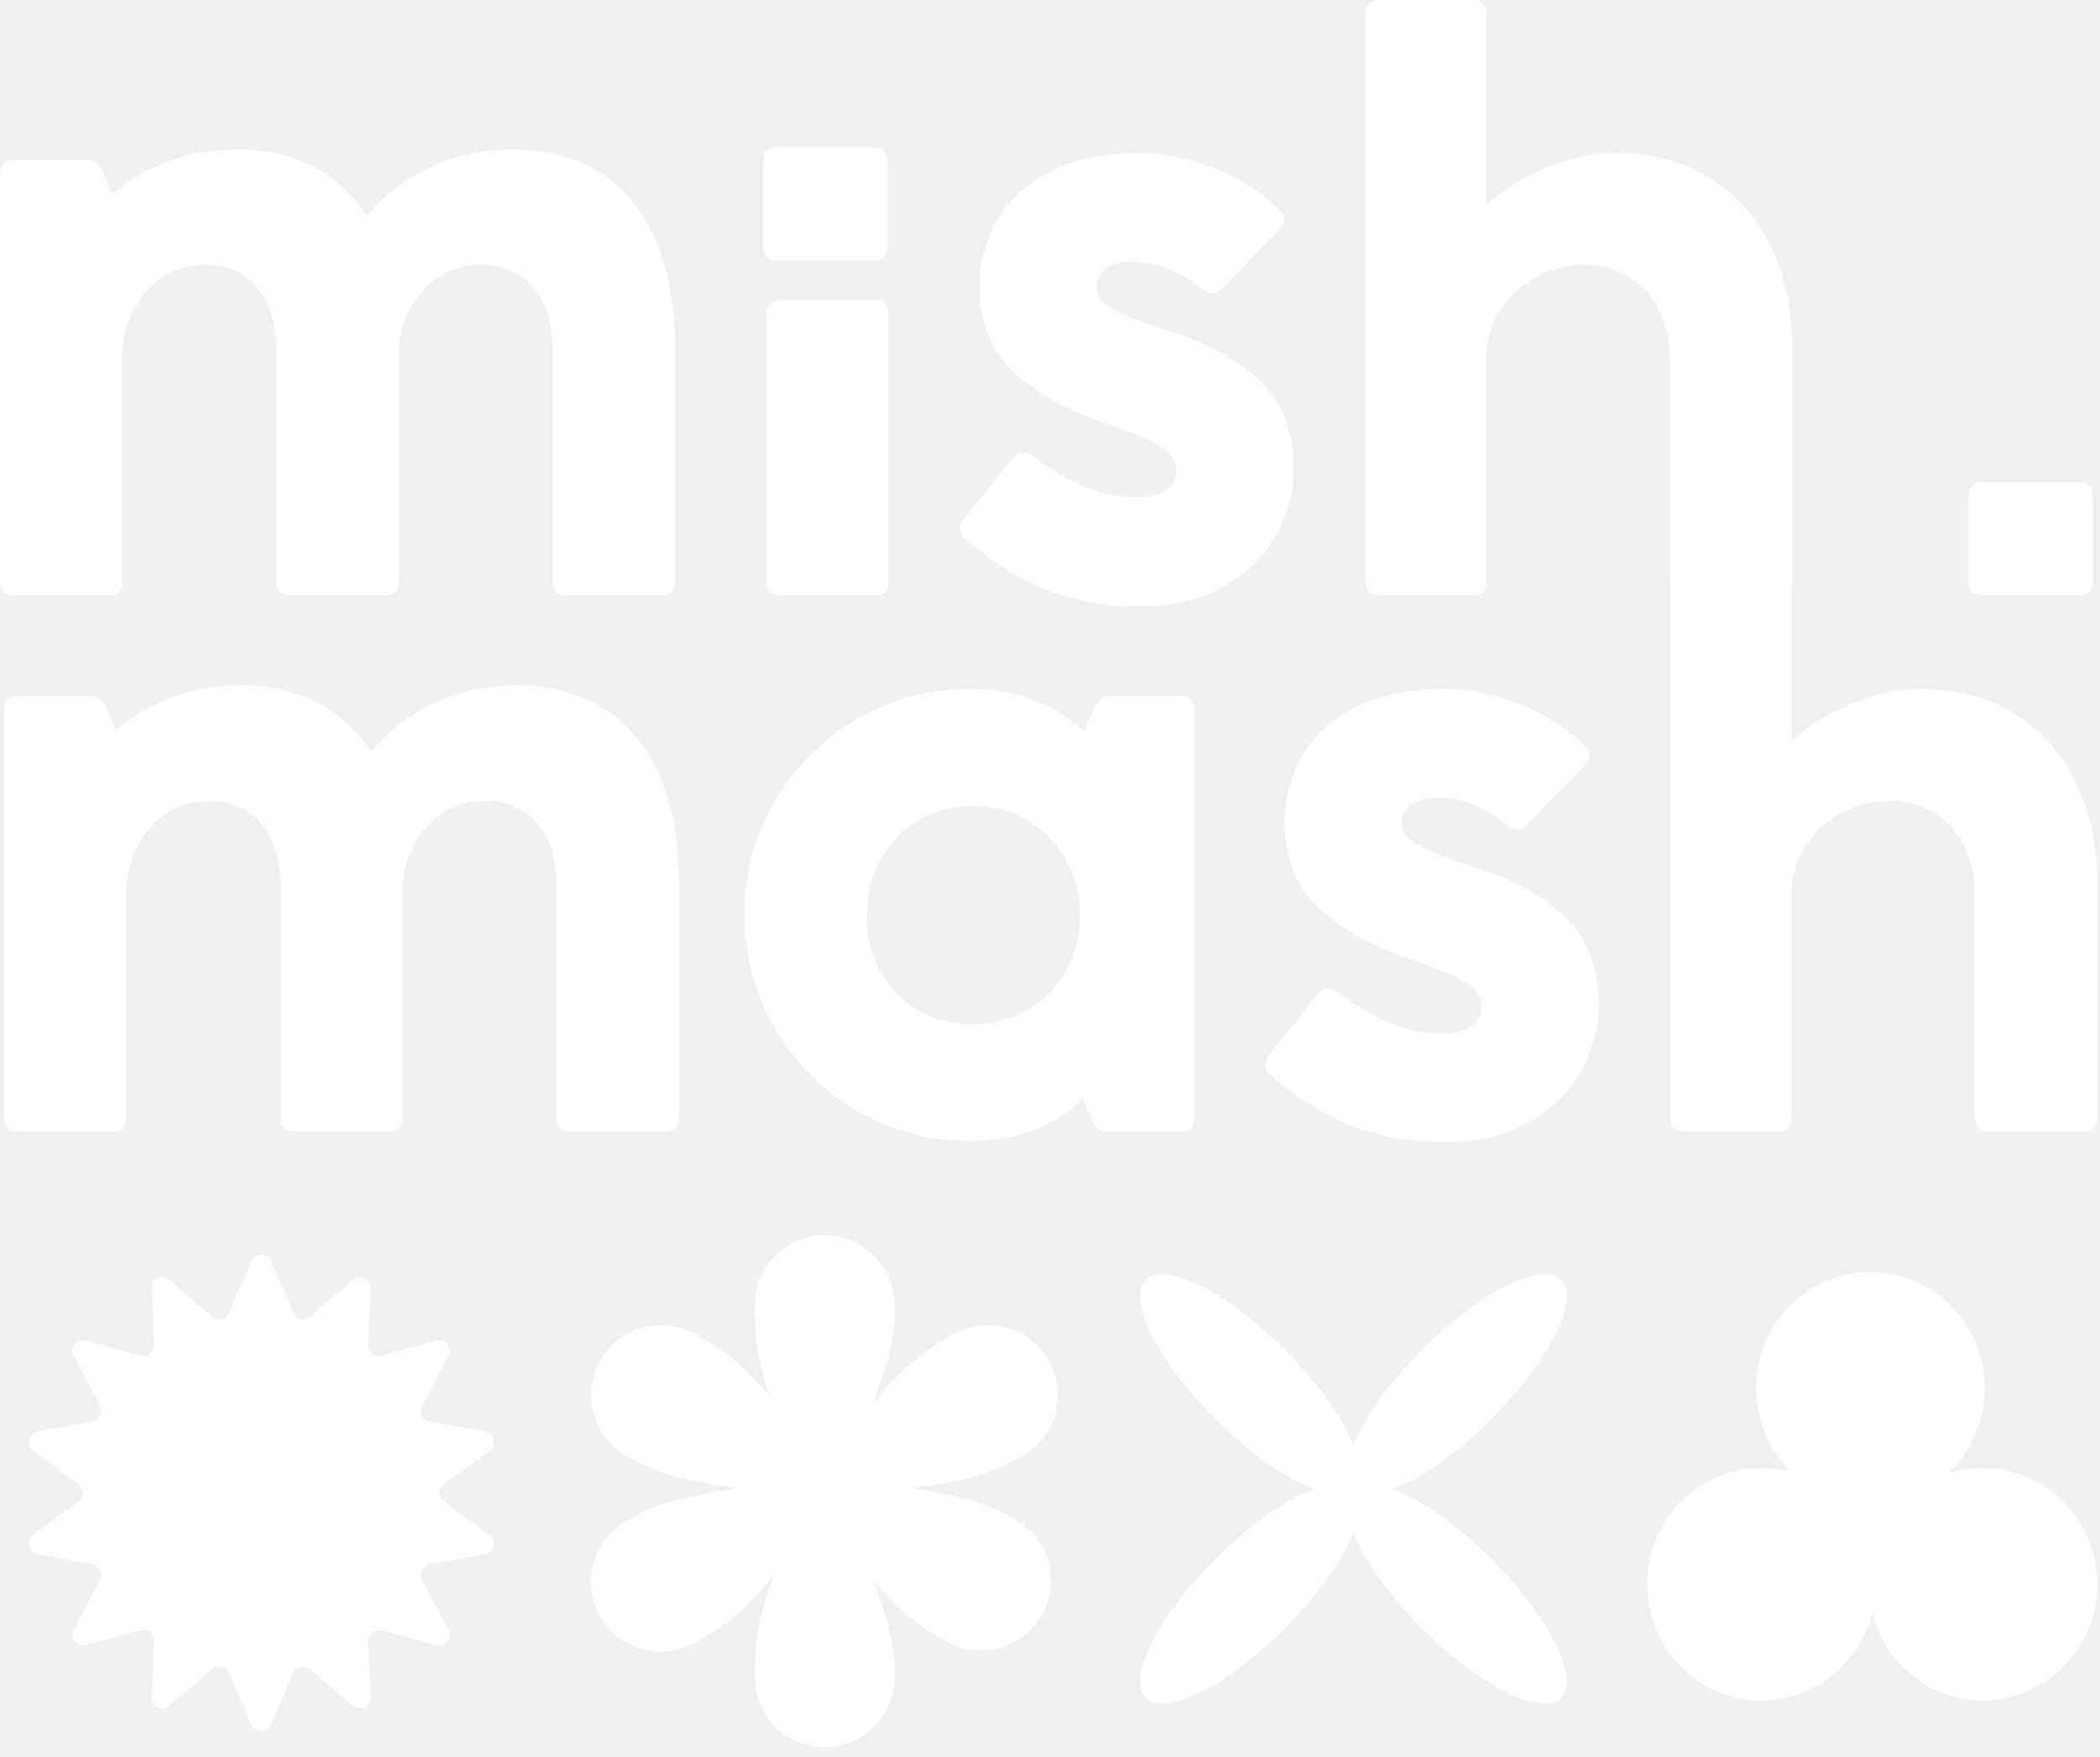
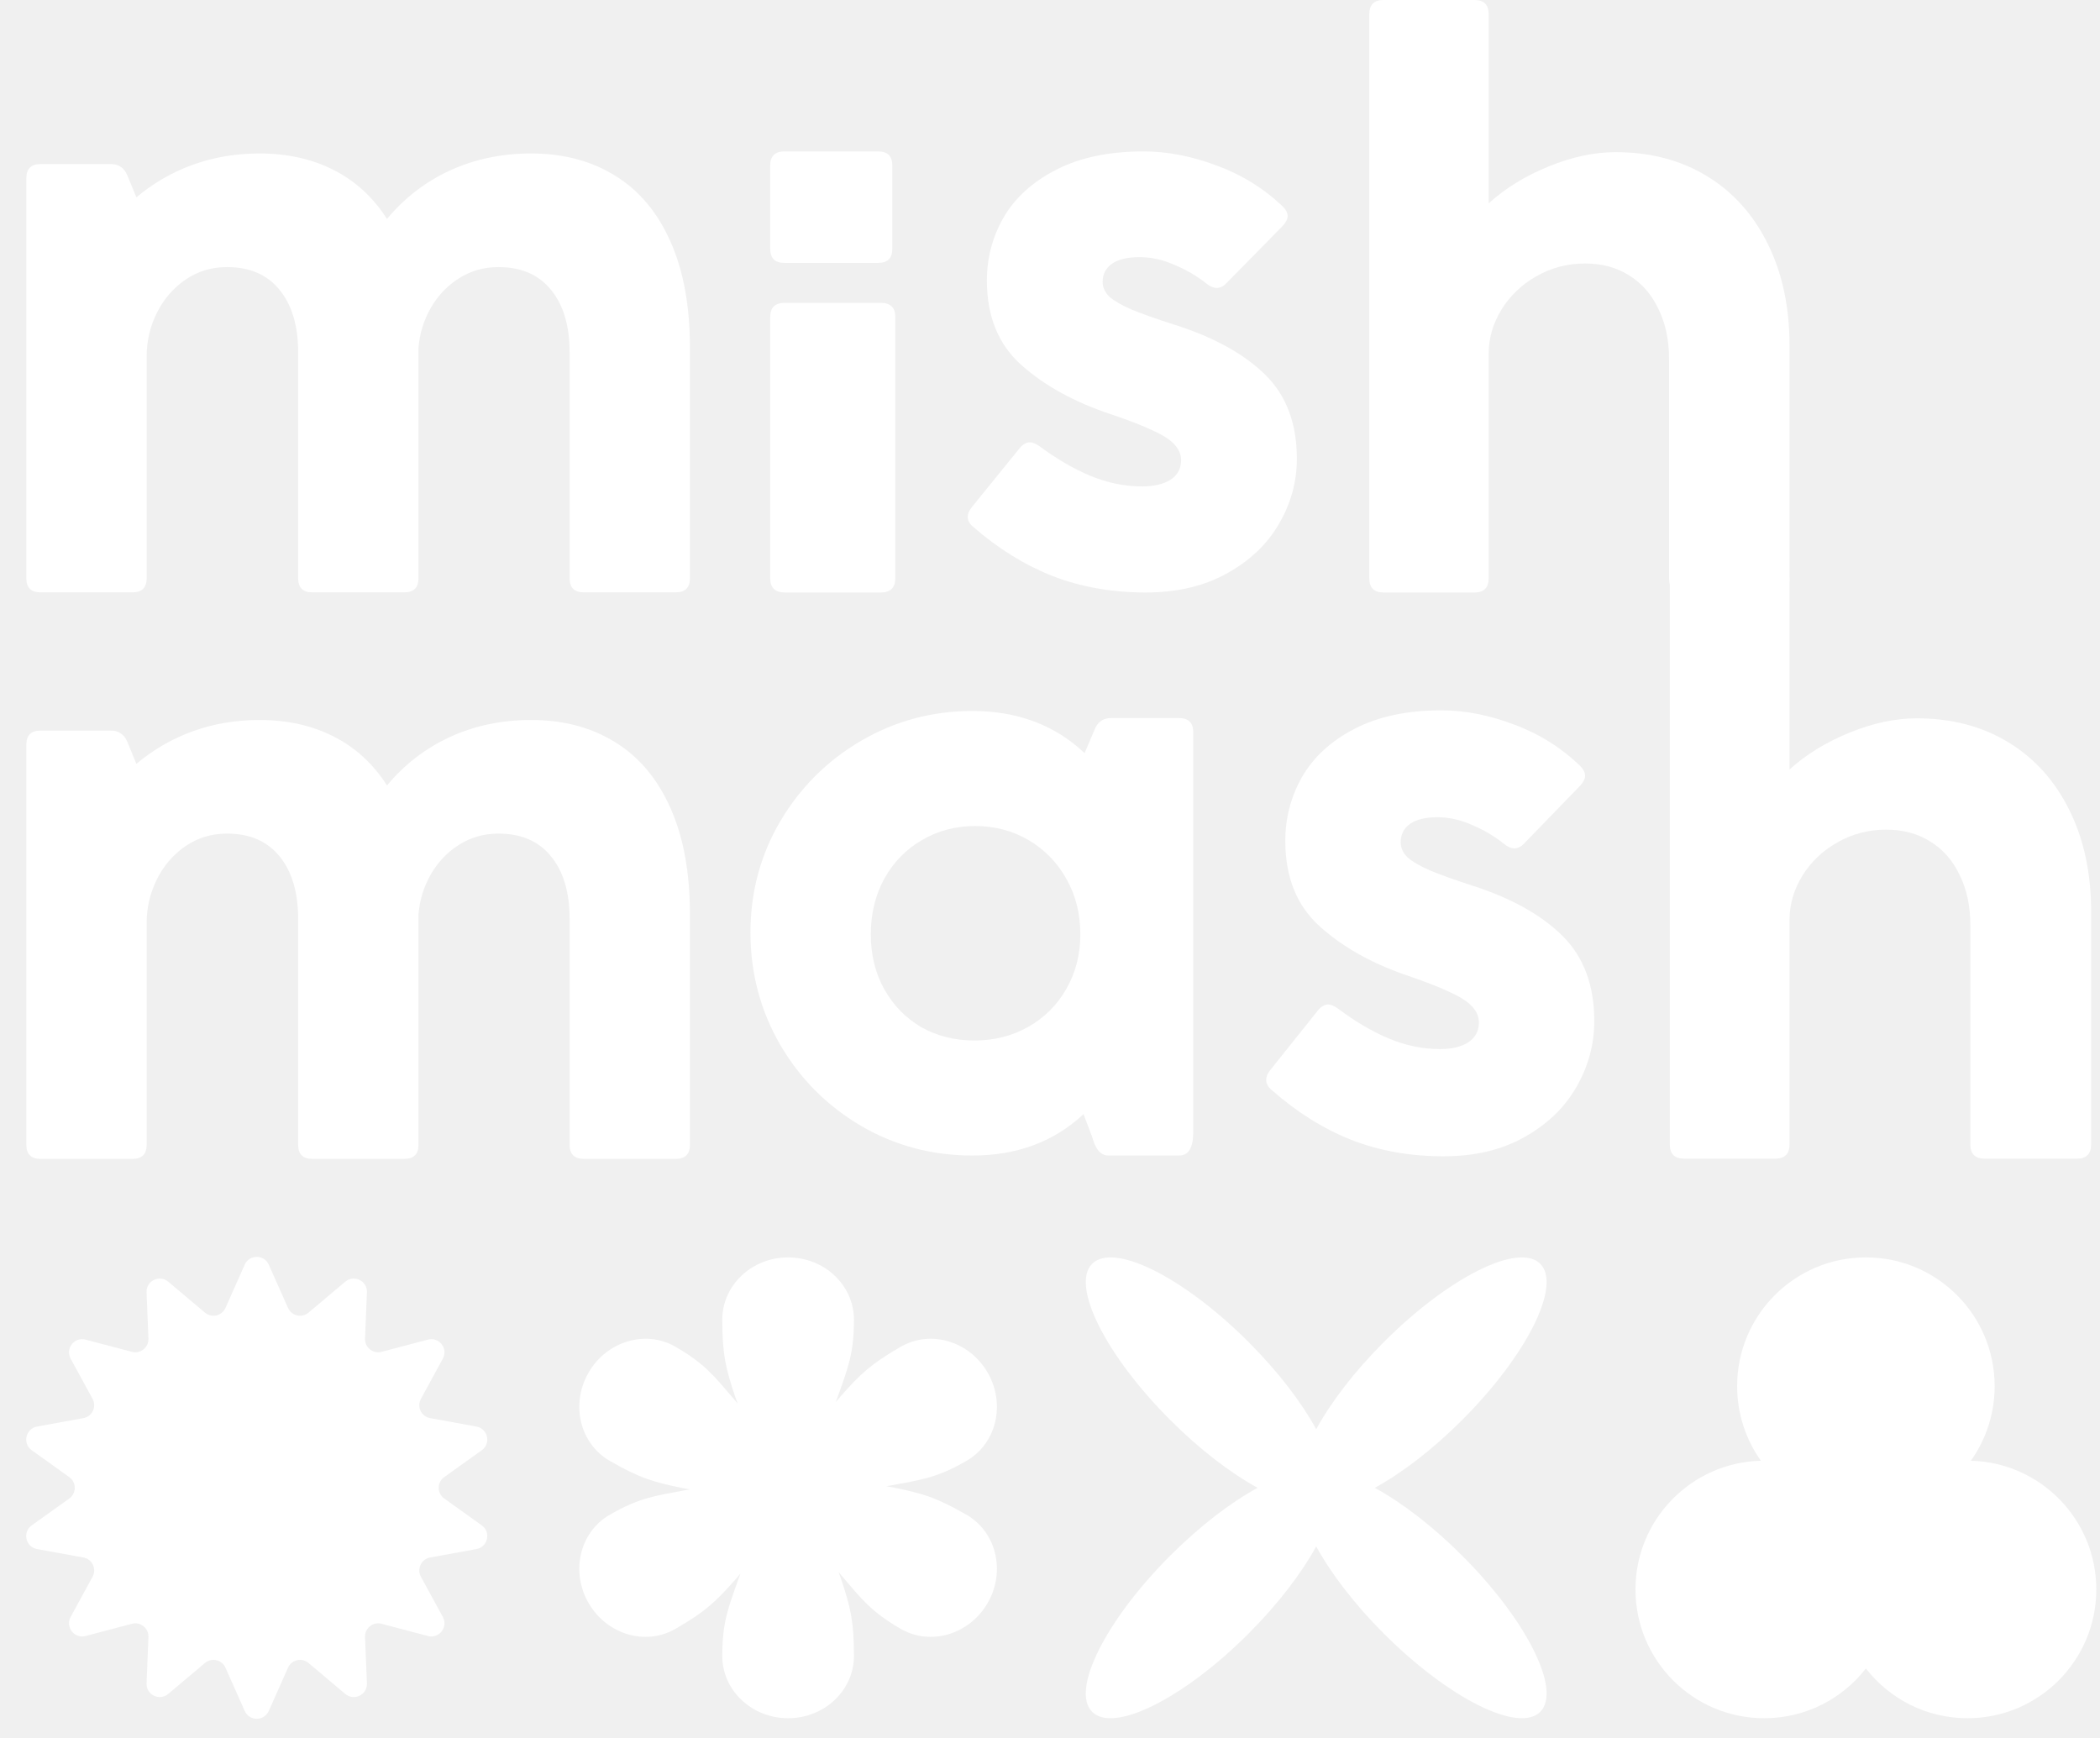
- <svg xmlns="http://www.w3.org/2000/svg" width="196" height="164" viewBox="0 0 196 164" fill="none">
-   <path d="M150.778 14.279C154.071 14.279 156.96 15.03 159.446 16.53C161.933 18.031 163.859 20.159 165.225 22.914C166.592 25.647 167.275 28.816 167.275 32.423V54.262C167.275 55.158 166.827 55.606 165.931 55.606H157.195C156.299 55.606 155.851 55.158 155.851 54.262V33.699C155.851 31.907 155.515 30.34 154.843 28.996C154.194 27.629 153.264 26.576 152.055 25.837C150.868 25.098 149.479 24.729 147.889 24.729C146.209 24.729 144.663 25.132 143.252 25.938C141.863 26.722 140.766 27.764 139.959 29.063C139.153 30.362 138.75 31.739 138.75 33.195V54.262C138.75 55.158 138.302 55.606 137.406 55.606H128.771C127.875 55.606 127.427 55.158 127.427 54.262V1.344C127.427 0.448 127.875 0 128.771 0H137.406C138.302 0 138.75 0.448 138.75 1.344V19.084C140.318 17.673 142.21 16.519 144.428 15.623C146.645 14.727 148.762 14.279 150.778 14.279Z" fill="white" />
-   <path d="M106.435 56.615C103.254 56.615 100.32 56.089 97.632 55.036C94.967 53.961 92.469 52.393 90.14 50.332C89.781 50.041 89.602 49.716 89.602 49.358C89.602 49.066 89.725 48.764 89.972 48.45L94.507 42.772C94.821 42.392 95.146 42.201 95.482 42.201C95.728 42.201 96.031 42.324 96.389 42.571C98.024 43.803 99.637 44.755 101.227 45.427C102.84 46.099 104.464 46.435 106.099 46.435C107.219 46.435 108.115 46.222 108.787 45.796C109.459 45.348 109.795 44.721 109.795 43.915C109.795 43.377 109.593 42.884 109.19 42.436C108.809 41.988 108.137 41.54 107.174 41.092C106.211 40.622 104.844 40.084 103.075 39.48C99.693 38.337 96.904 36.781 94.709 34.809C92.514 32.838 91.416 30.128 91.416 26.679C91.416 24.483 91.954 22.445 93.029 20.564C94.127 18.682 95.784 17.17 98.002 16.028C100.241 14.863 102.985 14.281 106.233 14.281C108.473 14.281 110.769 14.729 113.121 15.625C115.495 16.498 117.589 17.809 119.404 19.556C119.717 19.869 119.874 20.183 119.874 20.497C119.874 20.765 119.717 21.079 119.404 21.437L114.095 26.914C113.804 27.227 113.49 27.384 113.154 27.384C112.863 27.384 112.55 27.25 112.214 26.981C111.295 26.242 110.276 25.637 109.156 25.167C108.059 24.674 106.961 24.427 105.864 24.427C104.721 24.427 103.848 24.64 103.243 25.066C102.661 25.491 102.369 26.074 102.369 26.813C102.369 27.328 102.582 27.799 103.008 28.224C103.456 28.627 104.161 29.042 105.124 29.467C106.088 29.87 107.431 30.352 109.156 30.912C112.852 32.099 115.708 33.69 117.724 35.683C119.74 37.677 120.748 40.376 120.748 43.78C120.748 45.998 120.176 48.092 119.034 50.063C117.914 52.012 116.268 53.591 114.095 54.801C111.945 56.01 109.391 56.615 106.435 56.615Z" fill="white" />
-   <path d="M82.952 54.262C82.952 55.158 82.504 55.606 81.608 55.606H72.873C71.977 55.606 71.529 55.158 71.529 54.262V29.372C71.529 28.476 71.977 28.028 72.873 28.028H81.608C82.504 28.028 82.952 28.476 82.952 29.372V54.262Z" fill="white" />
-   <path d="M71.242 22.99C71.242 23.886 71.69 24.334 72.586 24.334H81.49C82.386 24.334 82.834 23.886 82.834 22.99V15.094C82.834 14.198 82.386 13.75 81.49 13.75H72.586C71.69 13.75 71.242 14.198 71.242 15.094V22.99Z" fill="white" />
-   <path d="M183.727 54.235C183.727 55.131 184.175 55.579 185.071 55.579H193.974C194.87 55.579 195.318 55.131 195.318 54.235V46.339C195.318 45.443 194.87 44.995 193.974 44.995H185.071C184.175 44.995 183.727 45.443 183.727 46.339V54.235Z" fill="white" />
-   <path d="M47.911 13.944C50.98 13.944 53.645 14.649 55.907 16.061C58.17 17.449 59.917 19.532 61.149 22.31C62.381 25.065 62.997 28.436 62.997 32.423V54.262C62.997 55.158 62.549 55.606 61.653 55.606H52.917C52.021 55.606 51.573 55.158 51.573 54.262V32.826C51.573 30.317 50.991 28.346 49.826 26.913C48.661 25.457 46.993 24.729 44.82 24.729C43.431 24.729 42.177 25.087 41.057 25.804C39.959 26.498 39.075 27.428 38.403 28.593C37.731 29.758 37.339 31.023 37.227 32.389V54.262C37.227 55.158 36.779 55.606 35.883 55.606H27.147C26.251 55.606 25.803 55.158 25.803 54.262V32.826C25.803 30.317 25.221 28.346 24.056 26.913C22.892 25.457 21.223 24.729 19.05 24.729C17.572 24.729 16.25 25.132 15.086 25.939C13.943 26.723 13.047 27.764 12.398 29.063C11.748 30.362 11.423 31.74 11.423 33.196V54.262C11.423 55.158 10.975 55.606 10.079 55.606H1.344C0.448 55.606 0 55.158 0 54.262V16.296C0 15.4 0.448 14.952 1.344 14.952H8.03C8.411 14.952 8.724 15.041 8.971 15.221C9.217 15.377 9.419 15.635 9.575 15.993L10.449 18.11C12.039 16.766 13.82 15.736 15.791 15.019C17.762 14.302 19.879 13.944 22.141 13.944C24.784 13.944 27.136 14.47 29.197 15.523C31.258 16.576 32.937 18.121 34.236 20.16C35.894 18.166 37.888 16.632 40.217 15.557C42.569 14.481 45.133 13.944 47.911 13.944Z" fill="white" />
-   <path d="M179.251 64.308C182.543 64.308 185.433 65.058 187.919 66.559C190.405 68.06 192.332 70.188 193.698 72.943C195.064 75.675 195.747 78.845 195.747 82.451V104.29C195.747 105.186 195.299 105.634 194.403 105.634H185.668C184.772 105.634 184.324 105.186 184.324 104.29V83.728C184.324 81.936 183.988 80.368 183.316 79.024C182.666 77.658 181.737 76.605 180.527 75.866C179.34 75.127 177.952 74.757 176.361 74.757C174.681 74.757 173.136 75.16 171.725 75.967C170.336 76.751 169.238 77.792 168.432 79.091C167.626 80.391 167.222 81.768 167.222 83.224V104.29C167.222 105.186 166.775 105.634 165.879 105.634H157.244C156.348 105.634 155.9 105.186 155.9 104.29V54.464C155.9 53.568 156.348 53.12 157.244 53.12H165.879C166.775 53.12 167.222 53.568 167.222 54.464V69.112C168.79 67.701 170.683 66.548 172.901 65.652C175.118 64.756 177.235 64.308 179.251 64.308Z" fill="white" />
-   <path d="M134.907 106.642C131.726 106.642 128.792 106.116 126.104 105.063C123.439 103.988 120.941 102.42 118.612 100.359C118.253 100.068 118.074 99.743 118.074 99.385C118.074 99.094 118.197 98.791 118.444 98.478L122.98 92.8C123.293 92.419 123.618 92.228 123.954 92.228C124.2 92.228 124.503 92.352 124.861 92.598C126.496 93.83 128.109 94.782 129.699 95.454C131.312 96.126 132.936 96.462 134.571 96.462C135.691 96.462 136.587 96.249 137.259 95.824C137.931 95.376 138.267 94.748 138.267 93.942C138.267 93.404 138.065 92.912 137.662 92.464C137.281 92.016 136.609 91.568 135.646 91.12C134.683 90.649 133.317 90.112 131.547 89.507C128.165 88.365 125.376 86.808 123.181 84.837C120.986 82.866 119.889 80.155 119.889 76.706C119.889 74.511 120.426 72.473 121.501 70.591C122.599 68.71 124.256 67.198 126.474 66.055C128.714 64.891 131.457 64.308 134.705 64.308C136.945 64.308 139.241 64.756 141.593 65.652C143.967 66.526 146.061 67.836 147.876 69.583C148.189 69.897 148.346 70.21 148.346 70.524C148.346 70.793 148.189 71.106 147.876 71.465L142.567 76.941C142.276 77.255 141.963 77.412 141.627 77.412C141.335 77.412 141.022 77.277 140.686 77.008C139.767 76.269 138.748 75.664 137.628 75.194C136.531 74.701 135.433 74.455 134.336 74.455C133.193 74.455 132.32 74.668 131.715 75.093C131.133 75.519 130.842 76.101 130.842 76.84C130.842 77.356 131.054 77.826 131.48 78.251C131.928 78.655 132.633 79.069 133.597 79.495C134.56 79.898 135.904 80.379 137.628 80.939C141.324 82.126 144.18 83.717 146.196 85.71C148.212 87.704 149.22 90.403 149.22 93.808C149.22 96.025 148.649 98.119 147.506 100.091C146.386 102.039 144.74 103.618 142.567 104.828C140.417 106.038 137.864 106.642 134.907 106.642Z" fill="white" />
-   <path d="M102.17 66.022C102.461 65.327 102.976 64.98 103.715 64.98H110.166C111.062 64.98 111.51 65.428 111.51 66.324V104.29C111.51 105.186 111.062 105.634 110.166 105.634H103.48C102.741 105.634 102.226 105.287 101.934 104.593L101.094 102.577C98.294 105.198 94.778 106.508 90.545 106.508C86.714 106.508 83.187 105.567 79.961 103.686C76.736 101.782 74.182 99.217 72.301 95.992C70.419 92.744 69.478 89.193 69.478 85.341C69.478 81.511 70.419 77.994 72.301 74.791C74.205 71.565 76.769 69.012 79.995 67.13C83.22 65.249 86.737 64.308 90.545 64.308C94.823 64.308 98.373 65.641 101.195 68.306L102.17 66.022ZM90.746 95.588C92.605 95.588 94.296 95.163 95.82 94.312C97.365 93.438 98.575 92.24 99.448 90.717C100.344 89.171 100.792 87.435 100.792 85.509C100.792 83.56 100.355 81.813 99.482 80.267C98.608 78.7 97.41 77.468 95.887 76.572C94.364 75.676 92.672 75.228 90.813 75.228C88.954 75.228 87.263 75.676 85.74 76.572C84.239 77.445 83.052 78.666 82.179 80.234C81.328 81.802 80.902 83.56 80.902 85.509C80.902 87.457 81.328 89.193 82.179 90.717C83.03 92.24 84.195 93.438 85.673 94.312C87.174 95.163 88.865 95.588 90.746 95.588Z" fill="white" />
-   <path d="M48.286 63.974C51.355 63.974 54.021 64.679 56.283 66.09C58.545 67.479 60.292 69.562 61.524 72.34C62.756 75.095 63.372 78.466 63.372 82.453V104.292C63.372 105.188 62.924 105.636 62.028 105.636H53.293C52.397 105.636 51.949 105.188 51.949 104.292V82.856C51.949 80.347 51.366 78.376 50.202 76.943C49.037 75.487 47.368 74.759 45.195 74.759C43.807 74.759 42.552 75.117 41.432 75.834C40.335 76.528 39.45 77.458 38.778 78.623C38.106 79.787 37.714 81.053 37.602 82.419V104.292C37.602 105.188 37.154 105.636 36.258 105.636H27.523C26.627 105.636 26.179 105.188 26.179 104.292V82.856C26.179 80.347 25.596 78.376 24.432 76.943C23.267 75.487 21.598 74.759 19.426 74.759C17.947 74.759 16.626 75.162 15.461 75.968C14.319 76.752 13.423 77.794 12.773 79.093C12.124 80.392 11.799 81.77 11.799 83.226V104.292C11.799 105.188 11.351 105.636 10.455 105.636H1.719C0.823 105.636 0.375 105.188 0.375 104.292V66.326C0.375 65.43 0.823 64.982 1.719 64.982H8.405C8.786 64.982 9.1 65.071 9.346 65.25C9.593 65.407 9.794 65.665 9.951 66.023L10.825 68.14C12.415 66.796 14.195 65.766 16.167 65.049C18.138 64.332 20.254 63.974 22.517 63.974C25.16 63.974 27.512 64.5 29.572 65.553C31.633 66.606 33.313 68.151 34.612 70.189C36.27 68.196 38.263 66.662 40.593 65.586C42.944 64.511 45.509 63.974 48.286 63.974Z" fill="white" />
-   <path d="M25.29 160.991C24.942 161.794 23.804 161.794 23.456 160.991L21.363 156.166C21.095 155.547 20.303 155.366 19.792 155.807L15.814 159.246C15.152 159.819 14.126 159.325 14.161 158.45L14.369 153.196C14.396 152.522 13.761 152.015 13.109 152.191L8.033 153.563C7.188 153.792 6.478 152.902 6.889 152.129L9.356 147.485C9.673 146.889 9.32 146.157 8.657 146.033L3.488 145.067C2.628 144.906 2.374 143.796 3.08 143.278L7.318 140.165C7.862 139.765 7.862 138.953 7.318 138.553L3.08 135.44C2.374 134.922 2.628 133.812 3.488 133.651L8.657 132.685C9.32 132.561 9.673 131.829 9.356 131.233L6.889 126.589C6.478 125.816 7.188 124.926 8.033 125.155L13.109 126.527C13.761 126.703 14.396 126.196 14.369 125.522L14.161 120.268C14.126 119.393 15.152 118.899 15.814 119.471L19.792 122.91C20.303 123.352 21.095 123.171 21.363 122.552L23.456 117.727C23.804 116.924 24.942 116.924 25.29 117.727L27.382 122.552C27.651 123.171 28.443 123.352 28.954 122.91L32.932 119.471C33.594 118.899 34.62 119.393 34.585 120.268L34.377 125.522C34.35 126.196 34.985 126.703 35.637 126.527L40.713 125.155C41.558 124.926 42.268 125.816 41.857 126.589L39.389 131.233C39.073 131.829 39.425 132.561 40.089 132.685L45.258 133.651C46.118 133.812 46.371 134.922 45.666 135.44L41.428 138.553C40.884 138.953 40.884 139.765 41.428 140.165L45.666 143.278C46.371 143.796 46.118 144.906 45.258 145.067L40.089 146.033C39.425 146.157 39.073 146.889 39.389 147.485L41.857 152.129C42.268 152.902 41.558 153.792 40.713 153.563L35.637 152.191C34.985 152.015 34.35 152.522 34.377 153.196L34.585 158.45C34.62 159.325 33.594 159.819 32.932 159.246L28.954 155.807C28.443 155.366 27.651 155.547 27.382 156.166L25.29 160.991Z" fill="white" />
-   <path d="M174.577 118.74C180.474 118.74 185.254 123.596 185.254 129.586C185.254 132.633 184.015 135.383 182.024 137.353C182.034 137.398 182.043 137.443 182.052 137.488C183.013 137.199 184.029 137.042 185.082 137.042C190.978 137.043 195.759 141.898 195.759 147.888C195.759 153.878 190.979 158.735 185.082 158.735C180.112 158.735 175.935 155.285 174.745 150.615C173.555 155.285 169.379 158.735 164.409 158.735C158.513 158.735 153.732 153.878 153.732 147.888C153.733 141.898 158.513 137.042 164.409 137.042C165.229 137.042 166.027 137.139 166.794 137.317C166.812 137.233 166.829 137.149 166.85 137.066C165.024 135.12 163.9 132.487 163.9 129.586C163.9 123.596 168.681 118.74 174.577 118.74Z" fill="white" />
-   <path d="M76.962 163.106C73.356 163.106 70.432 160.183 70.432 156.576C70.432 152.97 70.759 151.49 71.738 148.414C71.879 147.972 72.053 147.513 72.249 147.046C71.96 147.424 71.666 147.779 71.371 148.103C69.197 150.488 68.079 151.512 64.956 153.315C61.833 155.119 57.838 154.048 56.035 150.925C54.232 147.802 55.303 143.808 58.426 142.005C61.549 140.202 63.127 139.995 66.311 139.338C67.192 139.156 68.191 139.033 69.214 138.946C68.193 138.86 67.198 138.735 66.318 138.554C63.135 137.897 61.556 137.69 58.433 135.887C55.309 134.084 54.24 130.089 56.043 126.966C57.846 123.843 61.84 122.773 64.963 124.576C68.086 126.379 69.204 127.402 71.379 129.788C71.536 129.96 71.692 130.143 71.848 130.332C71.809 130.221 71.772 130.112 71.737 130.003C70.758 126.927 70.432 125.447 70.432 121.841C70.432 118.234 73.356 115.311 76.962 115.311C80.568 115.311 83.491 118.234 83.491 121.841C83.491 125.447 82.882 126.917 81.859 130.003C81.74 130.363 81.598 130.735 81.445 131.116C81.8 130.637 82.162 130.188 82.526 129.788C84.701 127.402 85.819 126.379 88.942 124.576C92.066 122.773 96.059 123.843 97.862 126.966C99.665 130.089 98.595 134.084 95.472 135.887C92.349 137.69 90.77 137.897 87.587 138.554C86.801 138.716 85.922 138.834 85.016 138.919C85.689 138.996 86.339 139.09 86.935 139.213C90.118 139.87 91.696 140.078 94.819 141.881C97.943 143.684 99.013 147.678 97.21 150.801C95.407 153.924 91.413 154.994 88.29 153.19C85.167 151.387 84.049 150.364 81.874 147.979C81.779 147.874 81.684 147.766 81.589 147.655C81.687 147.913 81.777 148.167 81.859 148.414C82.882 151.5 83.491 152.97 83.491 156.576C83.491 160.183 80.568 163.106 76.962 163.106Z" fill="white" />
-   <path d="M119.902 152.023C114.529 157.396 108.72 160.3 106.929 158.509C105.138 156.718 108.042 150.911 113.416 145.538C116.661 142.292 120.066 139.949 122.648 138.996C120.066 138.043 116.66 135.7 113.414 132.454C108.041 127.081 105.137 121.273 106.928 119.482C108.72 117.691 114.527 120.595 119.9 125.968C123.012 129.08 125.294 132.338 126.317 134.876C127.341 132.338 129.621 129.081 132.731 125.97C138.104 120.597 143.912 117.694 145.703 119.485C147.494 121.276 144.59 127.084 139.217 132.457C135.973 135.701 132.57 138.044 129.989 138.998C132.57 139.952 135.972 142.293 139.215 145.537C144.588 150.909 147.492 156.717 145.702 158.508C143.911 160.299 138.102 157.396 132.729 152.023C129.62 148.914 127.341 145.659 126.316 143.122C125.292 145.659 123.011 148.914 119.902 152.023Z" fill="white" />
+ <svg xmlns="http://www.w3.org/2000/svg" width="319" height="264" viewBox="0 0 319 264" fill="none">
+   <path d="M245.409 23.112C250.684 23.112 255.313 24.326 259.296 26.755C263.28 29.184 266.366 32.629 268.554 37.088C270.743 41.511 271.838 46.641 271.838 52.477V87.825C271.838 89.275 271.12 90 269.685 90H255.69C254.255 90 253.537 89.275 253.537 87.825V54.544C253.537 51.644 252.999 49.106 251.922 46.931C250.882 44.719 249.392 43.015 247.455 41.819C245.553 40.622 243.328 40.024 240.78 40.024C238.089 40.024 235.613 40.677 233.352 41.982C231.127 43.251 229.369 44.937 228.077 47.039C226.785 49.142 226.139 51.372 226.139 53.728V87.825C226.139 89.275 225.422 90 223.986 90H210.153C208.718 90 208 89.275 208 87.825V2.175C208 0.725 208.718 0 210.153 0H223.986C225.422 0 226.139 0.725 226.139 2.175V30.888C228.651 28.604 231.684 26.737 235.236 25.287C238.789 23.837 242.18 23.112 245.409 23.112Z" fill="white" />
+   <path d="M291.157 109.112C296.445 109.112 301.086 110.326 305.079 112.755C309.073 115.184 312.166 118.628 314.361 123.088C316.555 127.511 317.653 132.641 317.653 138.477V173.825C317.653 175.275 316.933 176 315.494 176H301.464C300.025 176 299.305 175.275 299.305 173.825V140.544C299.305 137.644 298.766 135.106 297.686 132.931C296.643 130.719 295.15 129.015 293.207 127.819C291.301 126.622 289.07 126.024 286.516 126.024C283.818 126.024 281.336 126.677 279.069 127.982C276.839 129.251 275.076 130.937 273.781 133.039C272.486 135.142 271.838 137.372 271.838 139.728V173.825C271.838 175.275 271.119 176 269.68 176H255.811C254.372 176 253.653 175.275 253.653 173.825V88.175C253.653 86.725 254.372 86 255.811 86H269.68C271.119 86 271.838 86.725 271.838 88.175V116.888C274.356 114.604 277.396 112.737 280.958 111.287C284.519 109.837 287.919 109.112 291.157 109.112Z" fill="white" />
+   <path d="M174.023 90C168.917 90 164.206 89.167 159.891 87.501C155.612 85.799 151.603 83.318 147.863 80.056C147.288 79.596 147 79.082 147 78.514C147 78.053 147.198 77.575 147.593 77.079L154.875 68.092C155.378 67.489 155.9 67.188 156.439 67.188C156.835 67.188 157.32 67.383 157.895 67.773C160.52 69.723 163.109 71.229 165.662 72.293C168.251 73.356 170.858 73.888 173.483 73.888C175.281 73.888 176.72 73.551 177.798 72.878C178.877 72.169 179.416 71.176 179.416 69.9C179.416 69.049 179.093 68.269 178.446 67.56C177.834 66.851 176.755 66.142 175.209 65.433C173.663 64.689 171.47 63.838 168.629 62.881C163.199 61.073 158.722 58.609 155.198 55.49C151.675 52.37 149.913 48.081 149.913 42.621C149.913 39.147 150.776 35.921 152.502 32.944C154.264 29.966 156.924 27.573 160.484 25.765C164.08 23.922 168.485 23 173.699 23C177.295 23 180.981 23.709 184.756 25.127C188.568 26.509 191.93 28.583 194.842 31.348C195.346 31.845 195.598 32.341 195.598 32.837C195.598 33.263 195.346 33.759 194.842 34.326L186.32 42.994C185.853 43.49 185.35 43.738 184.81 43.738C184.343 43.738 183.839 43.525 183.3 43.1C181.826 41.93 180.19 40.973 178.392 40.229C176.63 39.449 174.868 39.059 173.106 39.059C171.272 39.059 169.869 39.395 168.899 40.069C167.964 40.743 167.496 41.664 167.496 42.834C167.496 43.65 167.838 44.394 168.521 45.068C169.24 45.706 170.373 46.361 171.919 47.035C173.465 47.673 175.623 48.435 178.392 49.321C184.325 51.2 188.909 53.717 192.146 56.872C195.382 60.027 197 64.299 197 69.687C197 73.197 196.083 76.511 194.249 79.631C192.451 82.715 189.808 85.214 186.32 87.129C182.868 89.043 178.769 90 174.023 90Z" fill="white" />
+   <path d="M136 87.856C136 89.285 135.255 90 133.765 90H119.235C117.745 90 117 89.285 117 87.856V48.144C117 46.715 117.745 46 119.235 46H133.765C135.255 46 136 46.715 136 48.144V87.856Z" fill="white" />
+   <path d="M117 37.785C117 39.219 117.717 39.935 119.151 39.935H133.398C134.832 39.935 135.548 39.219 135.548 37.785V25.151C135.548 23.717 134.832 23 133.398 23H119.151C117.717 23 117 23.717 117 25.151V37.785Z" fill="white" />
+   <path d="M80.667 23.312C85.577 23.312 89.842 24.442 93.462 26.7C97.082 28.922 99.878 32.255 101.849 36.7C103.821 41.108 104.806 46.502 104.806 52.882V87.829C104.806 89.262 104.09 89.979 102.656 89.979H88.677C87.244 89.979 86.527 89.262 86.527 87.829V53.528C86.527 49.513 85.595 46.359 83.731 44.065C81.867 41.735 79.197 40.571 75.72 40.571C73.498 40.571 71.491 41.144 69.699 42.291C67.943 43.402 66.527 44.89 65.452 46.753C64.376 48.617 63.749 50.642 63.57 52.829V87.829C63.57 89.262 62.853 89.979 61.419 89.979H47.441C46.007 89.979 45.29 89.262 45.29 87.829V53.528C45.29 49.513 44.358 46.359 42.495 44.065C40.631 41.735 37.961 40.571 34.484 40.571C32.118 40.571 30.004 41.216 28.14 42.506C26.312 43.761 24.878 45.427 23.839 47.506C22.799 49.585 22.28 51.789 22.28 54.119V87.829C22.28 89.262 21.563 89.979 20.129 89.979H6.151C4.717 89.979 4 89.262 4 87.829V27.076C4 25.642 4.717 24.925 6.151 24.925H16.849C17.459 24.925 17.961 25.069 18.355 25.355C18.749 25.606 19.072 26.019 19.323 26.592L20.72 29.979C23.265 27.829 26.115 26.18 29.269 25.033C32.423 23.886 35.81 23.312 39.43 23.312C43.66 23.312 47.423 24.155 50.72 25.839C54.018 27.524 56.706 29.997 58.785 33.259C61.437 30.069 64.627 27.614 68.355 25.893C72.118 24.173 76.222 23.312 80.667 23.312Z" fill="white" />
+   <path d="M219.275 175.645C214.186 175.645 209.49 174.803 205.189 173.118C200.924 171.398 196.928 168.889 193.2 165.591C192.627 165.126 192.34 164.606 192.34 164.032C192.34 163.566 192.537 163.083 192.931 162.581L200.189 153.495C200.691 152.885 201.211 152.581 201.748 152.581C202.143 152.581 202.627 152.778 203.2 153.172C205.817 155.143 208.397 156.667 210.942 157.742C213.523 158.817 216.121 159.355 218.738 159.355C220.53 159.355 221.964 159.014 223.039 158.333C224.114 157.617 224.652 156.613 224.652 155.323C224.652 154.462 224.329 153.674 223.684 152.957C223.075 152.24 221.999 151.523 220.458 150.807C218.917 150.054 216.731 149.194 213.899 148.226C208.487 146.398 204.024 143.907 200.512 140.753C196.999 137.599 195.243 133.262 195.243 127.742C195.243 124.229 196.103 120.968 197.824 117.957C199.58 114.946 202.232 112.527 205.781 110.699C209.365 108.835 213.756 107.903 218.953 107.903C222.537 107.903 226.211 108.62 229.974 110.054C233.774 111.452 237.125 113.548 240.028 116.344C240.53 116.846 240.781 117.348 240.781 117.85C240.781 118.28 240.53 118.781 240.028 119.355L231.533 128.118C231.067 128.62 230.566 128.871 230.028 128.871C229.562 128.871 229.06 128.656 228.523 128.226C227.053 127.043 225.422 126.075 223.63 125.323C221.874 124.534 220.118 124.14 218.361 124.14C216.533 124.14 215.136 124.48 214.168 125.161C213.236 125.842 212.77 126.774 212.77 127.957C212.77 128.781 213.11 129.534 213.791 130.215C214.508 130.86 215.637 131.523 217.179 132.204C218.72 132.85 220.87 133.62 223.63 134.516C229.544 136.416 234.114 138.961 237.34 142.151C240.566 145.341 242.179 149.66 242.179 155.108C242.179 158.656 241.265 162.007 239.437 165.161C237.645 168.28 235.01 170.807 231.533 172.742C228.093 174.678 224.007 175.645 219.275 175.645Z" fill="white" />
+   <path d="M166.312 110.742C166.778 109.631 167.602 109.075 168.785 109.075H179.108C180.541 109.075 181.258 109.792 181.258 111.226V171.979C181.258 174.344 180.541 175.527 179.108 175.527H168.409C167.226 175.527 166.401 174.61 165.935 172.777L164.591 169.237C160.111 173.43 154.484 175.527 147.71 175.527C141.581 175.527 135.935 174.022 130.774 171.011C125.613 167.964 121.527 163.86 118.516 158.699C115.505 153.502 114 147.821 114 141.656C114 135.527 115.505 129.9 118.516 124.774C121.563 119.613 125.667 115.527 130.828 112.516C135.989 109.505 141.616 108 147.71 108C154.556 108 160.237 110.133 164.753 114.398L166.312 110.742ZM148.032 158.054C151.007 158.054 153.713 157.373 156.151 156.011C158.624 154.613 160.559 152.695 161.957 150.258C163.391 147.785 164.108 145.007 164.108 141.925C164.108 138.806 163.409 136.011 162.011 133.538C160.613 131.029 158.695 129.057 156.258 127.624C153.821 126.19 151.115 125.473 148.14 125.473C145.165 125.473 142.459 126.19 140.022 127.624C137.62 129.022 135.72 130.975 134.323 133.484C132.961 135.993 132.28 138.806 132.28 141.925C132.28 145.043 132.961 147.821 134.323 150.258C135.685 152.695 137.548 154.613 139.914 156.011C142.315 157.373 145.022 158.054 148.032 158.054Z" fill="white" />
+   <path d="M80.667 109.366C85.577 109.366 89.842 110.495 93.462 112.753C97.082 114.976 99.878 118.309 101.849 122.753C103.821 127.162 104.806 132.556 104.806 138.936V173.882C104.806 175.316 104.09 176.033 102.656 176.033H88.677C87.244 176.033 86.527 175.316 86.527 173.882V139.581C86.527 135.567 85.595 132.413 83.731 130.119C81.867 127.789 79.197 126.624 75.72 126.624C73.498 126.624 71.491 127.198 69.699 128.345C67.943 129.456 66.527 130.943 65.452 132.807C64.376 134.671 63.749 136.696 63.57 138.882V173.882C63.57 175.316 62.853 176.033 61.419 176.033H47.441C46.007 176.033 45.29 175.316 45.29 173.882V139.581C45.29 135.567 44.358 132.413 42.495 130.119C40.631 127.789 37.961 126.624 34.484 126.624C32.118 126.624 30.004 127.269 28.14 128.56C26.312 129.814 24.878 131.481 23.839 133.56C22.799 135.639 22.28 137.843 22.28 140.173V173.882C22.28 175.316 21.563 176.033 20.129 176.033H6.151C4.717 176.033 4 175.316 4 173.882V113.13C4 111.696 4.717 110.979 6.151 110.979H16.849C17.459 110.979 17.961 111.122 18.355 111.409C18.749 111.66 19.072 112.072 19.323 112.646L20.72 116.033C23.265 113.882 26.115 112.234 29.269 111.087C32.423 109.94 35.81 109.366 39.43 109.366C43.66 109.366 47.423 110.209 50.72 111.893C54.018 113.578 56.706 116.051 58.785 119.312C61.437 116.122 64.627 113.667 68.355 111.947C72.118 110.226 76.222 109.366 80.667 109.366Z" fill="white" />
+   <path d="M283.438 191C294.239 191 302.996 199.757 302.996 210.559C302.996 214.781 301.657 218.691 299.382 221.888C309.952 222.154 318.438 230.807 318.438 241.441C318.437 252.243 309.681 261 298.879 261C292.602 261 287.016 258.042 283.438 253.445C279.859 258.042 274.273 261 267.996 261C257.194 261 248.438 252.243 248.438 241.441C248.438 230.808 256.923 222.155 267.492 221.888C265.217 218.691 263.879 214.781 263.879 210.559C263.879 199.757 272.636 191 283.438 191Z" fill="white" />
+   <path d="M40.827 259.894C40.123 261.477 37.877 261.477 37.173 259.894L34.25 253.326C33.708 252.109 32.152 251.752 31.134 252.609L25.55 257.313C24.22 258.433 22.192 257.439 22.263 255.702L22.549 248.67C22.604 247.326 21.343 246.312 20.042 246.654L12.996 248.511C11.299 248.958 9.89 247.159 10.73 245.619L14.062 239.509C14.715 238.313 14.006 236.828 12.665 236.584L5.623 235.302C3.885 234.985 3.381 232.736 4.817 231.708L10.52 227.626C11.634 226.829 11.634 225.171 10.52 224.374L4.817 220.292C3.381 219.264 3.885 217.015 5.623 216.698L12.665 215.416C14.006 215.172 14.715 213.687 14.062 212.491L10.73 206.381C9.89 204.841 11.299 203.042 12.996 203.489L20.042 205.346C21.343 205.688 22.604 204.674 22.549 203.33L22.263 196.298C22.192 194.561 24.22 193.567 25.55 194.687L31.134 199.391C32.152 200.248 33.708 199.891 34.25 198.674L37.173 192.106C37.877 190.523 40.123 190.523 40.827 192.106L43.75 198.674C44.292 199.891 45.848 200.248 46.866 199.391L52.45 194.687C53.78 193.567 55.808 194.561 55.737 196.298L55.451 203.33C55.396 204.674 56.657 205.688 57.958 205.346L65.004 203.489C66.701 203.042 68.11 204.841 67.27 206.381L63.938 212.491C63.285 213.687 63.994 215.172 65.335 215.416L72.377 216.698C74.115 217.015 74.619 219.264 73.183 220.292L67.48 224.374C66.366 225.171 66.366 226.829 67.48 227.626L73.183 231.708C74.619 232.736 74.115 234.985 72.377 235.302L65.335 236.584C63.994 236.828 63.285 238.313 63.938 239.509L67.27 245.619C68.11 247.159 66.701 248.958 65.004 248.511L57.958 246.654C56.657 246.312 55.396 247.326 55.45 248.67L55.737 255.702C55.808 257.439 53.78 258.433 52.45 257.313L46.866 252.609C45.848 251.752 44.292 252.109 43.75 253.326L40.827 259.894Z" fill="white" />
+   <path d="M119.718 191C125.241 191 129.718 195.235 129.718 200.459C129.718 205.683 128.784 207.814 127.218 212.284C127.138 212.512 127.051 212.742 126.961 212.976C127.172 212.711 127.384 212.456 127.597 212.214C130.706 208.687 132.313 207.181 136.837 204.569C141.361 201.957 147.268 203.717 150.029 208.5C152.791 213.283 151.362 219.278 146.838 221.891C142.314 224.503 140.002 224.759 135.348 225.638C135.113 225.682 134.871 225.721 134.625 225.76C134.958 225.81 135.283 225.865 135.597 225.929C140.205 226.858 142.313 227.497 146.837 230.109C151.361 232.722 152.79 238.716 150.028 243.499C147.267 248.282 141.361 250.042 136.837 247.43C132.313 244.818 130.935 242.944 127.847 239.353C127.69 239.17 127.534 238.981 127.377 238.786C127.5 239.101 127.616 239.411 127.719 239.716C129.218 244.172 129.719 246.316 129.719 251.54C129.719 256.764 125.241 261 119.718 261C114.195 261 109.718 256.765 109.718 251.541C109.718 246.317 110.653 244.186 112.219 239.716C112.298 239.489 112.383 239.259 112.473 239.025C112.262 239.29 112.052 239.546 111.839 239.787C108.73 243.313 107.123 244.819 102.599 247.431C98.074 250.043 92.168 248.283 89.406 243.5C86.645 238.717 88.075 232.722 92.599 230.11C97.123 227.498 99.435 227.242 104.089 226.363C104.325 226.319 104.568 226.277 104.815 226.238C104.481 226.188 104.155 226.134 103.84 226.07C99.231 225.141 97.124 224.502 92.6 221.89C88.076 219.277 86.646 213.283 89.407 208.5C92.169 203.717 98.075 201.957 102.6 204.569C107.124 207.182 108.502 209.055 111.59 212.646C111.746 212.828 111.902 213.018 112.059 213.212C111.935 212.898 111.82 212.589 111.718 212.284C110.219 207.828 109.718 205.684 109.718 200.46C109.718 195.236 114.195 191 119.718 191Z" fill="white" />
+   <path d="M233.969 260.032C230.691 263.31 220.062 257.995 210.229 248.162C205.712 243.646 202.152 238.961 199.937 234.898C197.721 238.961 194.16 243.645 189.645 248.161C179.811 257.994 169.182 263.309 165.904 260.031C162.627 256.753 167.941 246.125 177.774 236.292C182.291 231.776 186.976 228.215 191.038 226C186.976 223.785 182.29 220.224 177.774 215.708C167.941 205.875 162.628 195.246 165.905 191.969C169.183 188.691 179.811 194.006 189.645 203.839C194.161 208.355 197.722 213.041 199.938 217.104C202.153 213.041 205.713 208.355 210.229 203.839C220.063 194.006 230.691 188.692 233.969 191.97C237.246 195.247 231.933 205.876 222.1 215.709C217.584 220.225 212.898 223.786 208.836 226.001C212.898 228.216 217.583 231.777 222.099 236.293C231.932 246.126 237.247 256.754 233.969 260.032Z" fill="white" />
</svg>
